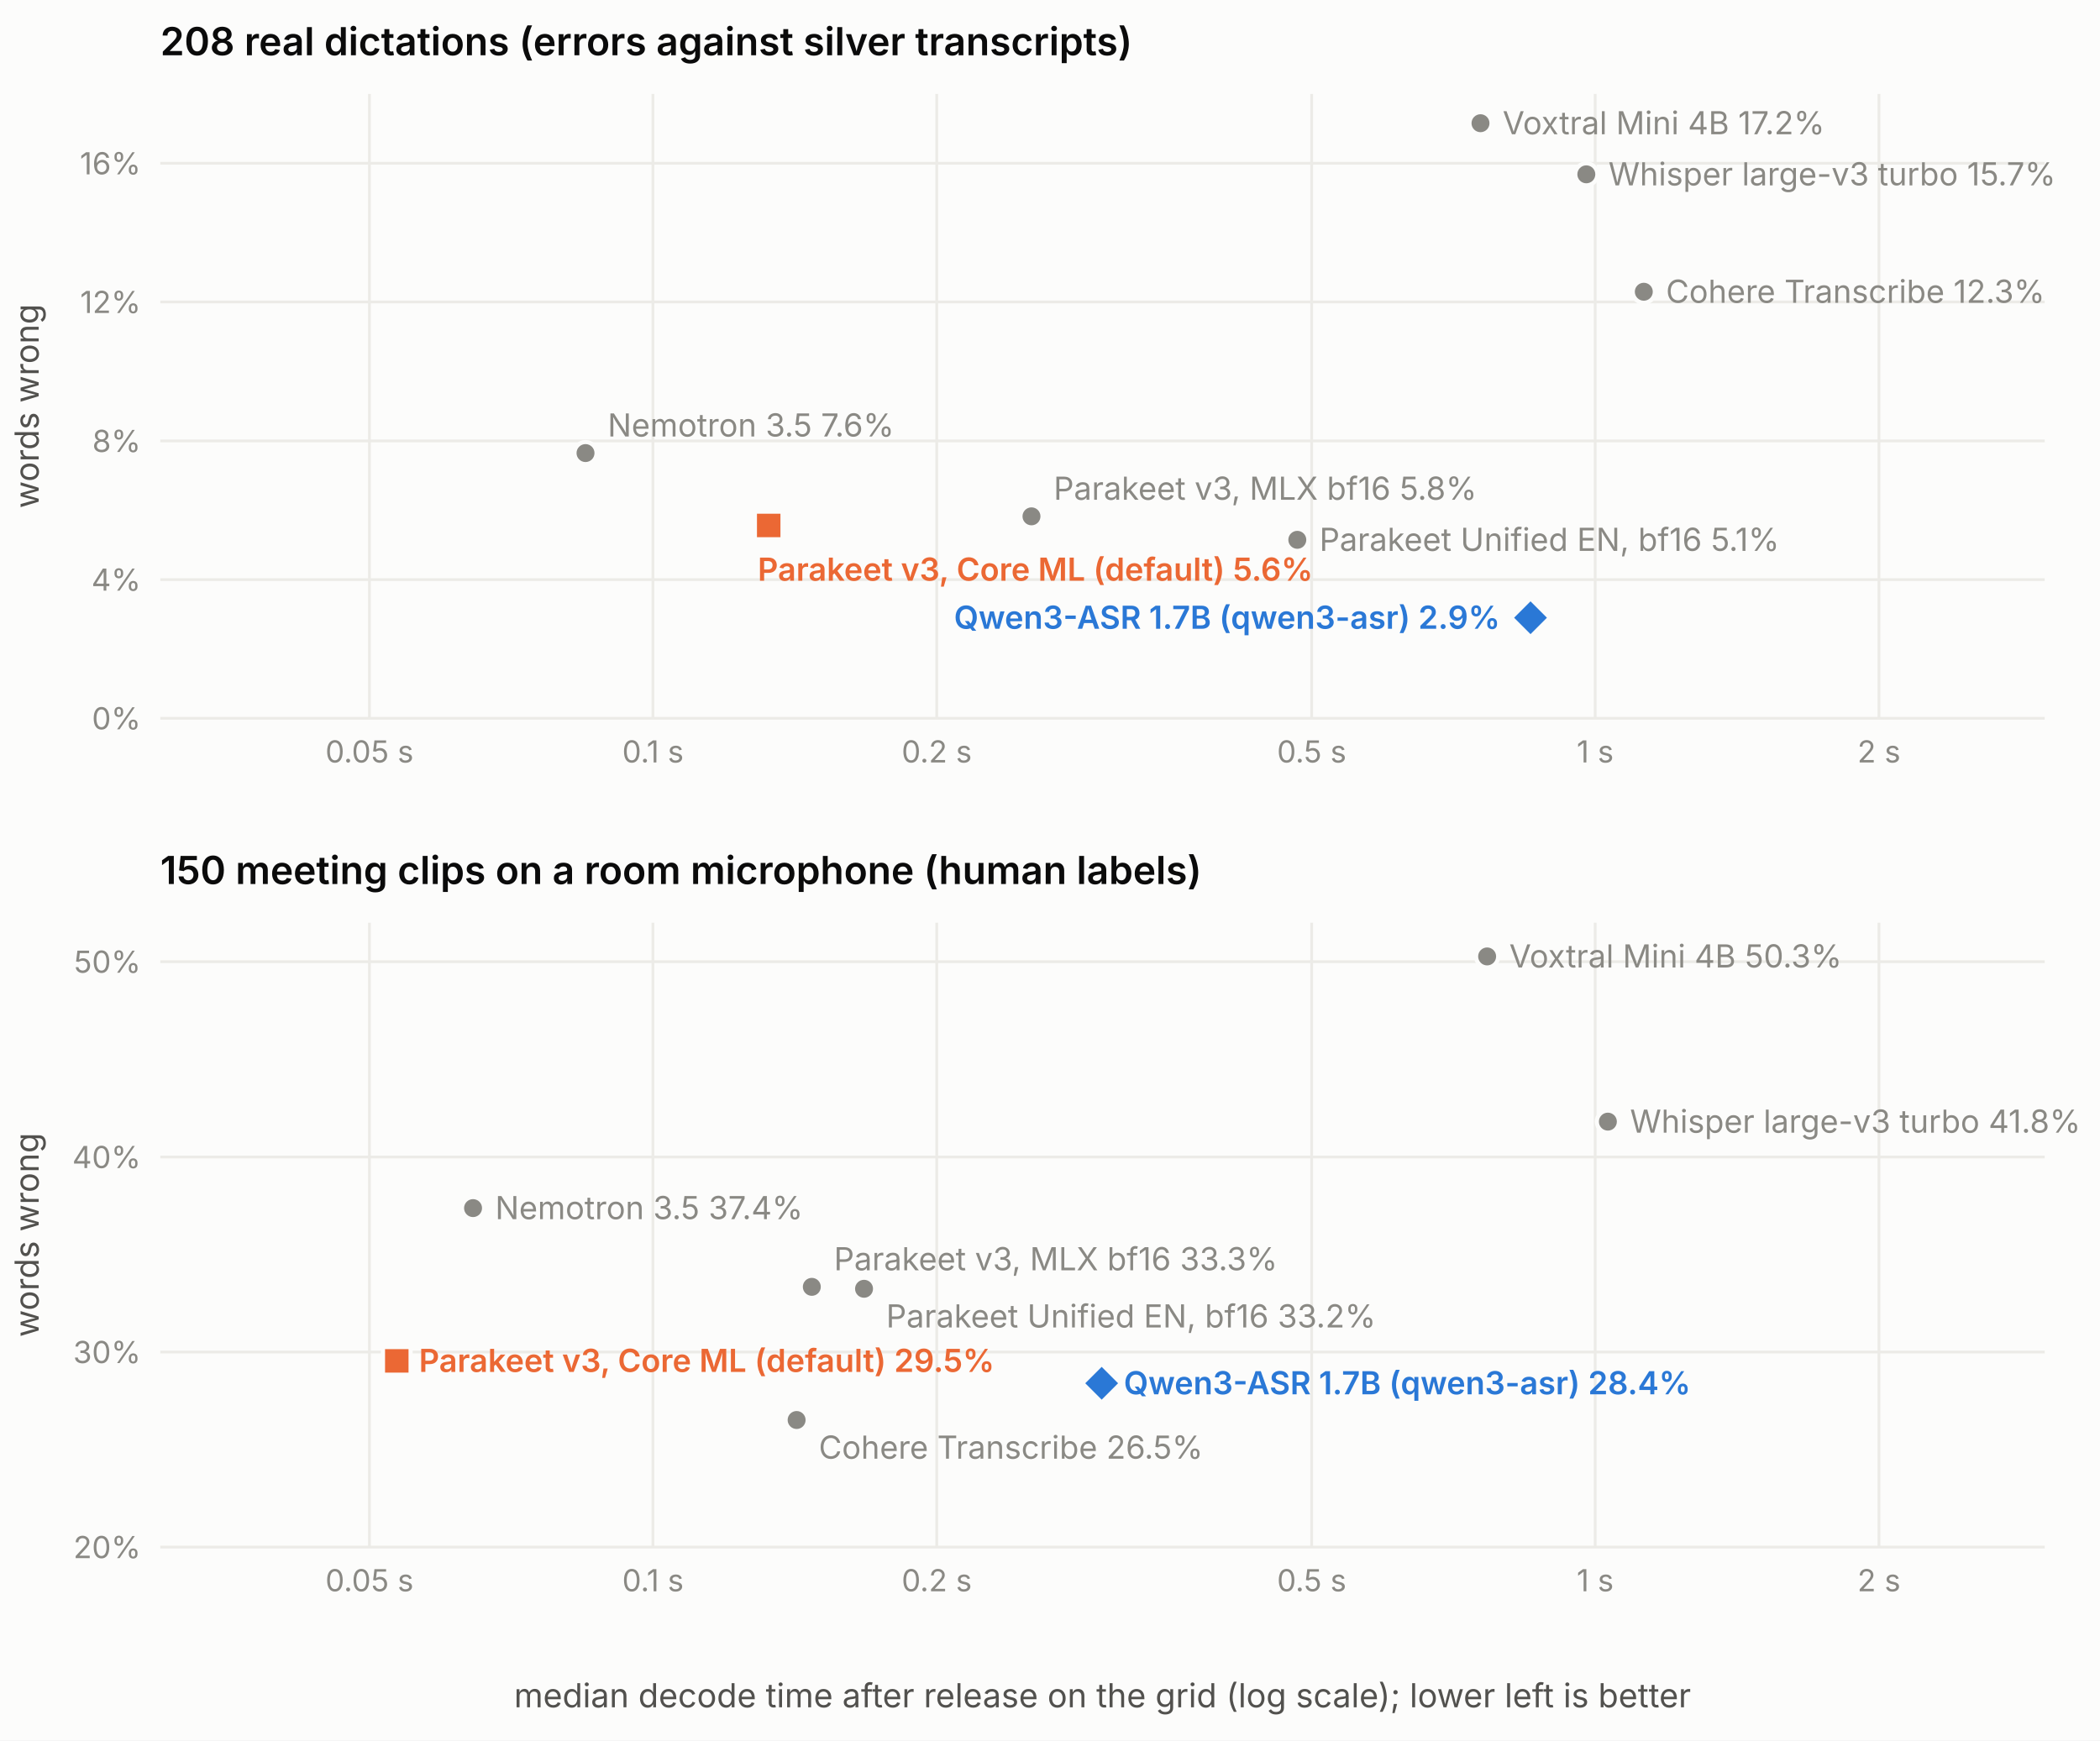
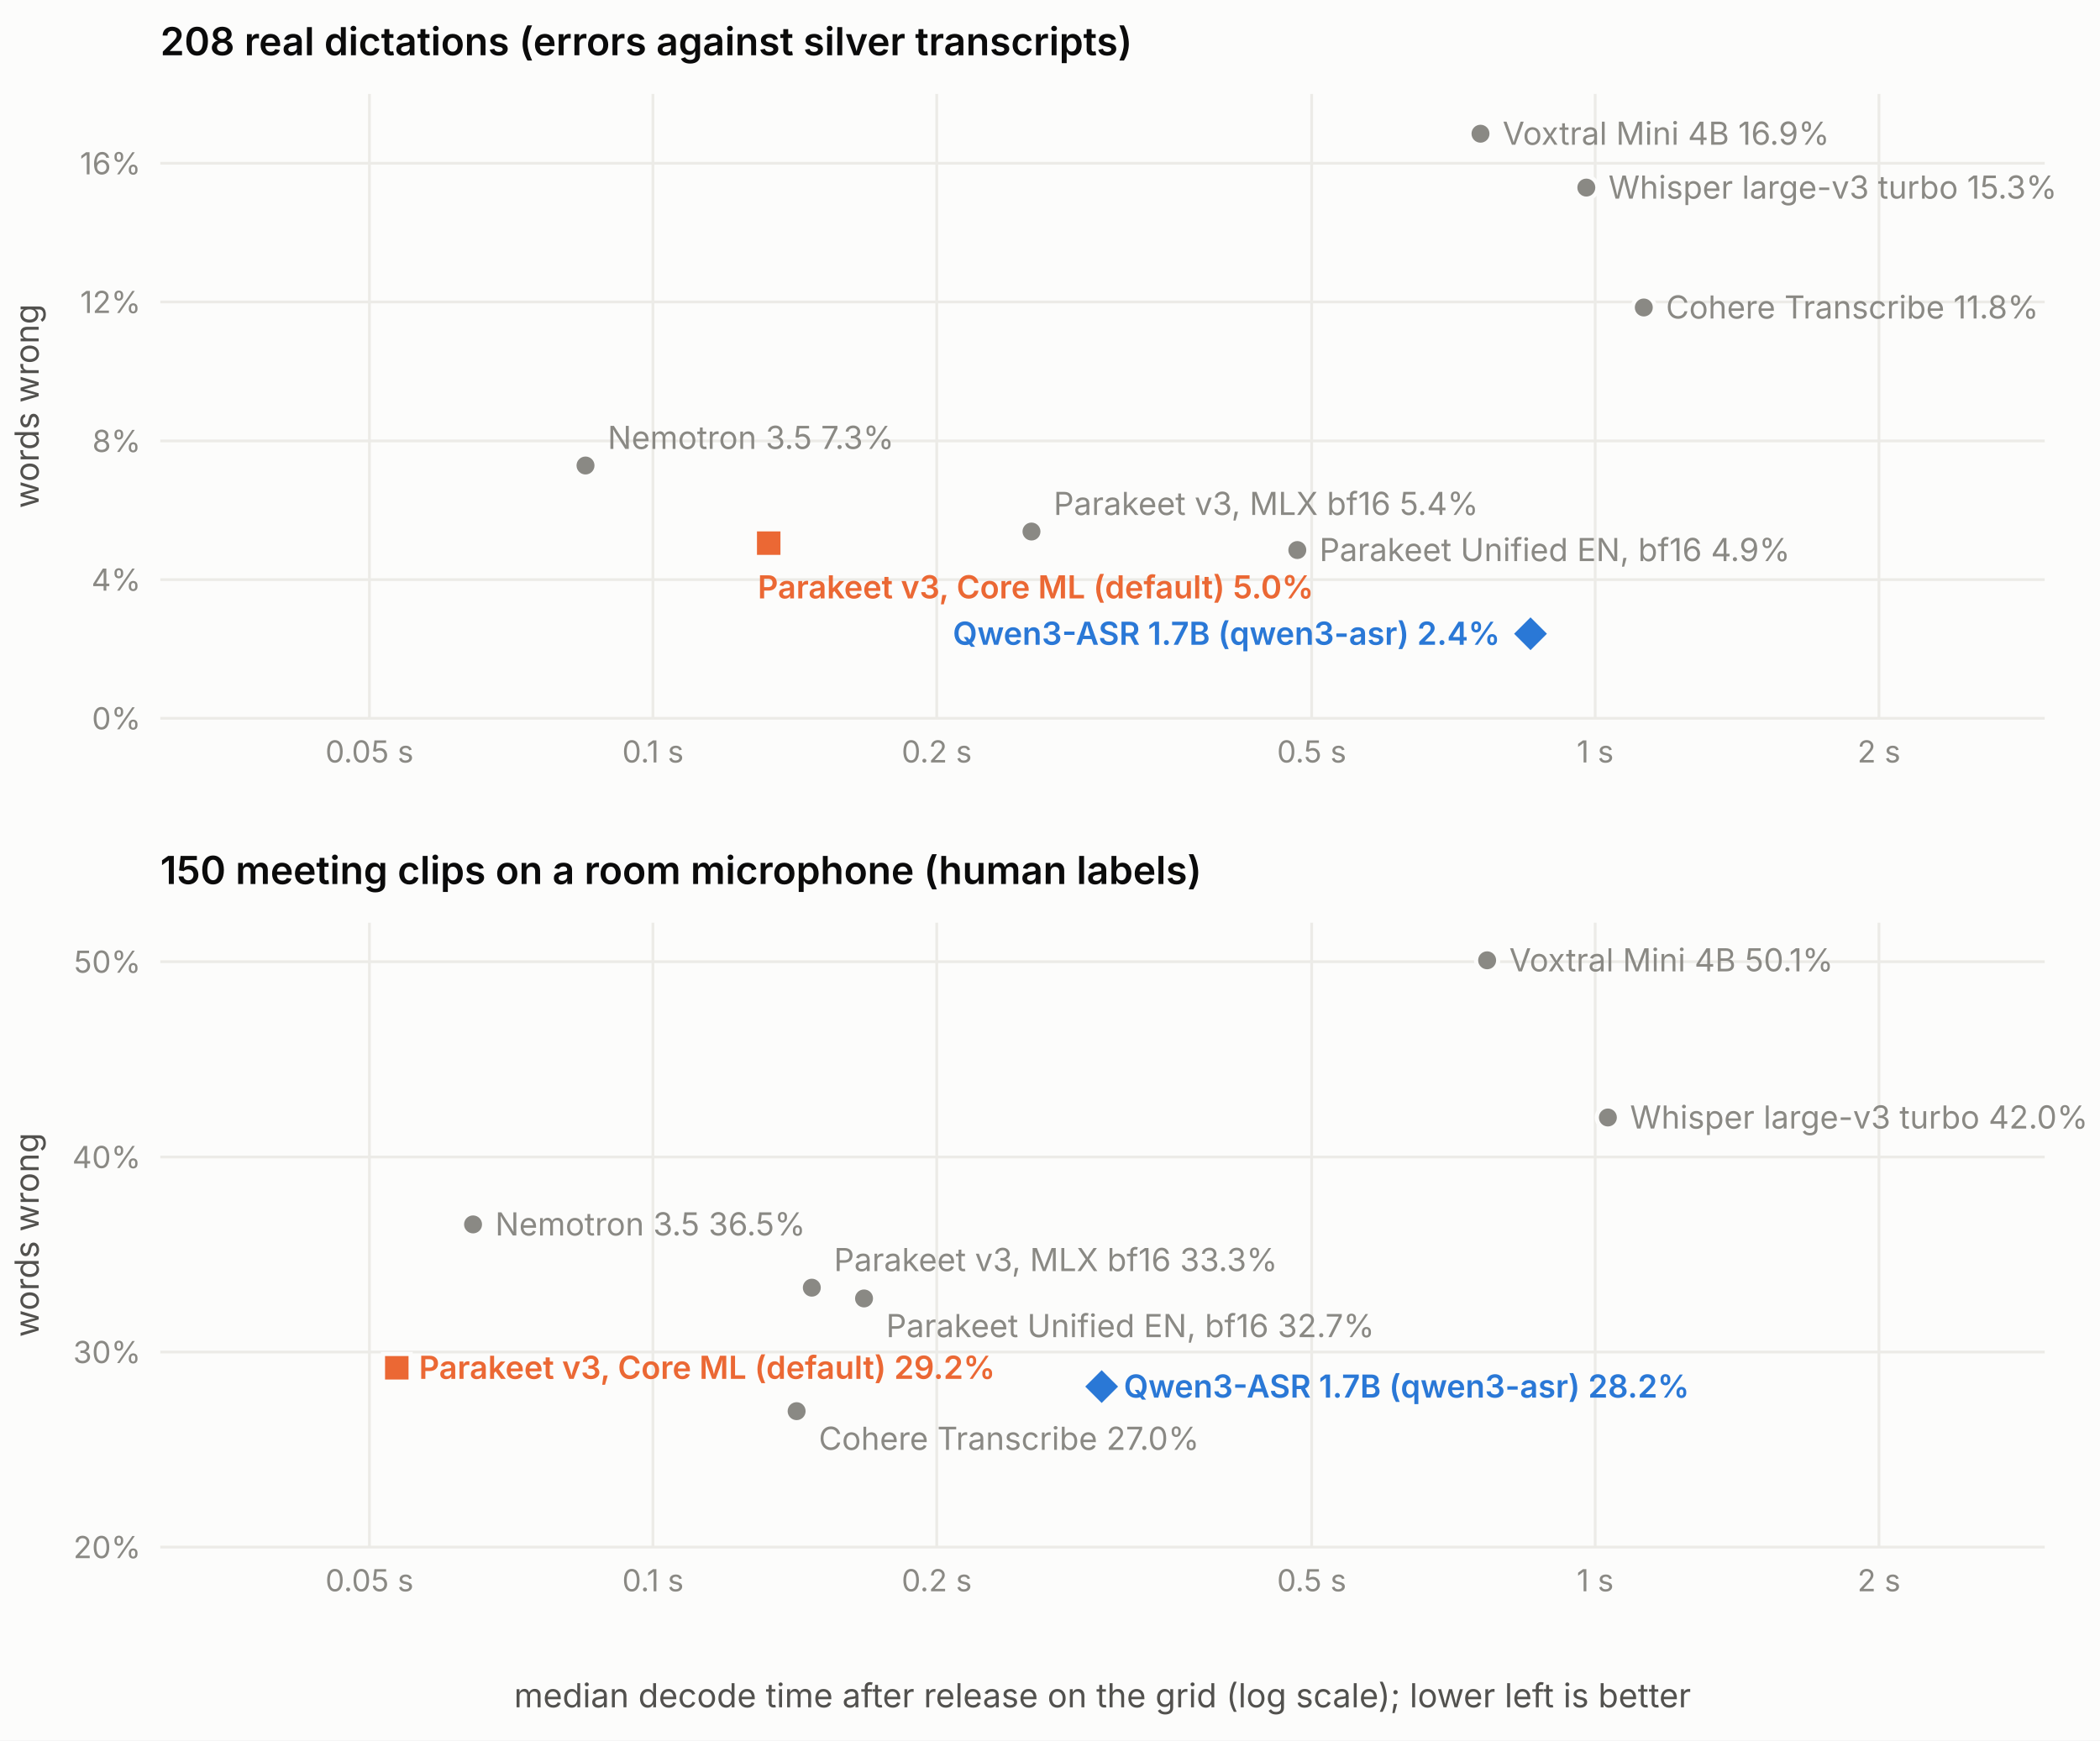
<svg xmlns="http://www.w3.org/2000/svg" viewBox="0 0 760 630" width="760" height="630" font-family="system-ui,-apple-system,Segoe UI,sans-serif">
  <style>.bg{fill:#fcfcfb}.grid{stroke:#ecebe7}.tick{fill:#8a8984;font-size:11px}.axis{fill:#52514e;font-size:12px}.title{fill:#0b0b0b;font-size:14px;font-weight:600}.lab{font-size:11.5px}.lab.default,.lab.qwen{font-weight:600}.default{fill:#eb6834}.qwen{fill:#2a78d6}.other{fill:#8a8984}.dot{stroke:#fcfcfb;stroke-width:1.5}@media (prefers-color-scheme:dark){.bg{fill:#1a1a19}.grid{stroke:#2a2a28}.tick{fill:#8f8e86}.axis{fill:#c3c2b7}.title{fill:#fff}.default{fill:#d95926}.qwen{fill:#3987e5}.other{fill:#8f8e86}.dot{stroke:#1a1a19}}</style>
  <rect class="bg" width="760" height="630" />
  <text class="title" x="58" y="20">208 real dictations (errors against silver transcripts)</text>
  <line class="grid" x1="133.7" x2="133.7" y1="34" y2="260" />
  <text class="tick" x="133.7" y="276" text-anchor="middle">0.05 s</text>
  <line class="grid" x1="236.3" x2="236.3" y1="34" y2="260" />
  <text class="tick" x="236.3" y="276" text-anchor="middle">0.1 s</text>
  <line class="grid" x1="339.0" x2="339.0" y1="34" y2="260" />
  <text class="tick" x="339.0" y="276" text-anchor="middle">0.2 s</text>
  <line class="grid" x1="474.7" x2="474.7" y1="34" y2="260" />
  <text class="tick" x="474.7" y="276" text-anchor="middle">0.5 s</text>
  <line class="grid" x1="577.3" x2="577.3" y1="34" y2="260" />
  <text class="tick" x="577.3" y="276" text-anchor="middle">1 s</text>
  <line class="grid" x1="680.0" x2="680.0" y1="34" y2="260" />
  <text class="tick" x="680.0" y="276" text-anchor="middle">2 s</text>
  <line class="grid" x1="58" x2="740" y1="260.0" y2="260.0" />
  <text class="tick" x="51" y="264.0" text-anchor="end">0%</text>
  <line class="grid" x1="58" x2="740" y1="209.8" y2="209.8" />
  <text class="tick" x="51" y="213.8" text-anchor="end">4%</text>
  <line class="grid" x1="58" x2="740" y1="159.6" y2="159.6" />
  <text class="tick" x="51" y="163.6" text-anchor="end">8%</text>
  <line class="grid" x1="58" x2="740" y1="109.3" y2="109.3" />
  <text class="tick" x="51" y="113.3" text-anchor="end">12%</text>
  <line class="grid" x1="58" x2="740" y1="59.1" y2="59.1" />
  <text class="tick" x="51" y="63.1" text-anchor="end">16%</text>
  <text class="axis" transform="translate(14 147.0) rotate(-90)" text-anchor="middle">words wrong</text>
-   <rect class="dot default" x="273.2" y="185.2" width="10" height="10" />
-   <text class="lab default" x="274.2" y="210.2" text-anchor="start">Parakeet v3, Core ML (default)  5.6%</text>
-   <path class="dot qwen" d="M553.9,216.6L560.9,223.6L553.9,230.6L546.9,223.6Z" />
-   <text class="lab qwen" x="542.9" y="227.6" text-anchor="end">Qwen3-ASR 1.7B (qwen3-asr)  2.9%</text>
-   <circle class="dot other" cx="373.3" cy="186.9" r="4" />
-   <text class="lab other" x="381.3" y="180.9" text-anchor="start">Parakeet v3, MLX bf16  5.8%</text>
-   <circle class="dot other" cx="469.5" cy="195.4" r="4" />
-   <text class="lab other" x="477.5" y="199.4" text-anchor="start">Parakeet Unified EN, bf16  5.1%</text>
-   <circle class="dot other" cx="574.1" cy="63.1" r="4" />
-   <text class="lab other" x="582.1" y="67.1" text-anchor="start">Whisper large-v3 turbo  15.7%</text>
-   <circle class="dot other" cx="594.9" cy="105.6" r="4" />
-   <text class="lab other" x="602.9" y="109.6" text-anchor="start">Cohere Transcribe  12.3%</text>
-   <circle class="dot other" cx="211.9" cy="164.0" r="4" />
-   <text class="lab other" x="219.9" y="158.0" text-anchor="start">Nemotron 3.5  7.6%</text>
-   <circle class="dot other" cx="535.8" cy="44.6" r="4" />
-   <text class="lab other" x="543.8" y="48.6" text-anchor="start">Voxtral Mini 4B  17.2%</text>
+   <rect class="dot default" x="273.2" y="191.6" width="10" height="10" />
+   <text class="lab default" x="274.2" y="216.6" text-anchor="start">Parakeet v3, Core ML (default)  5.0%</text>
+   <path class="dot qwen" d="M553.9,222.4L560.9,229.4L553.9,236.4L546.9,229.4Z" />
+   <text class="lab qwen" x="542.9" y="233.4" text-anchor="end">Qwen3-ASR 1.7B (qwen3-asr)  2.4%</text>
+   <circle class="dot other" cx="373.3" cy="192.4" r="4" />
+   <text class="lab other" x="381.3" y="186.4" text-anchor="start">Parakeet v3, MLX bf16  5.4%</text>
+   <circle class="dot other" cx="469.5" cy="199.1" r="4" />
+   <text class="lab other" x="477.5" y="203.1" text-anchor="start">Parakeet Unified EN, bf16  4.9%</text>
+   <circle class="dot other" cx="574.1" cy="67.9" r="4" />
+   <text class="lab other" x="582.1" y="71.9" text-anchor="start">Whisper large-v3 turbo  15.3%</text>
+   <circle class="dot other" cx="594.9" cy="111.3" r="4" />
+   <text class="lab other" x="602.9" y="115.3" text-anchor="start">Cohere Transcribe  11.8%</text>
+   <circle class="dot other" cx="211.9" cy="168.5" r="4" />
+   <text class="lab other" x="219.9" y="162.5" text-anchor="start">Nemotron 3.5  7.3%</text>
+   <circle class="dot other" cx="535.8" cy="48.4" r="4" />
+   <text class="lab other" x="543.8" y="52.4" text-anchor="start">Voxtral Mini 4B  16.9%</text>
  <text class="title" x="58" y="320">150 meeting clips on a room microphone (human labels)</text>
  <line class="grid" x1="133.7" x2="133.7" y1="334" y2="560" />
  <text class="tick" x="133.7" y="576" text-anchor="middle">0.05 s</text>
  <line class="grid" x1="236.3" x2="236.3" y1="334" y2="560" />
  <text class="tick" x="236.3" y="576" text-anchor="middle">0.1 s</text>
  <line class="grid" x1="339.0" x2="339.0" y1="334" y2="560" />
  <text class="tick" x="339.0" y="576" text-anchor="middle">0.2 s</text>
  <line class="grid" x1="474.7" x2="474.7" y1="334" y2="560" />
  <text class="tick" x="474.7" y="576" text-anchor="middle">0.5 s</text>
  <line class="grid" x1="577.3" x2="577.3" y1="334" y2="560" />
  <text class="tick" x="577.3" y="576" text-anchor="middle">1 s</text>
  <line class="grid" x1="680.0" x2="680.0" y1="334" y2="560" />
  <text class="tick" x="680.0" y="576" text-anchor="middle">2 s</text>
  <line class="grid" x1="58" x2="740" y1="560.0" y2="560.0" />
  <text class="tick" x="51" y="564.0" text-anchor="end">20%</text>
  <line class="grid" x1="58" x2="740" y1="489.4" y2="489.4" />
  <text class="tick" x="51" y="493.4" text-anchor="end">30%</text>
  <line class="grid" x1="58" x2="740" y1="418.8" y2="418.8" />
  <text class="tick" x="51" y="422.8" text-anchor="end">40%</text>
  <line class="grid" x1="58" x2="740" y1="348.1" y2="348.1" />
  <text class="tick" x="51" y="352.1" text-anchor="end">50%</text>
  <text class="axis" transform="translate(14 447.0) rotate(-90)" text-anchor="middle">words wrong</text>
-   <rect class="dot default" x="138.6" y="487.6" width="10" height="10" />
-   <text class="lab default" x="151.6" y="496.6" text-anchor="start">Parakeet v3, Core ML (default)  29.5%</text>
-   <path class="dot qwen" d="M398.7,493.7L405.7,500.7L398.7,507.7L391.7,500.7Z" />
-   <text class="lab qwen" x="406.7" y="504.7" text-anchor="start">Qwen3-ASR 1.7B (qwen3-asr)  28.4%</text>
-   <circle class="dot other" cx="293.8" cy="465.8" r="4" />
-   <text class="lab other" x="301.8" y="459.8" text-anchor="start">Parakeet v3, MLX bf16  33.3%</text>
-   <circle class="dot other" cx="312.7" cy="466.5" r="4" />
-   <text class="lab other" x="320.7" y="480.5" text-anchor="start">Parakeet Unified EN, bf16  33.2%</text>
-   <circle class="dot other" cx="581.9" cy="406.0" r="4" />
-   <text class="lab other" x="589.9" y="410.0" text-anchor="start">Whisper large-v3 turbo  41.8%</text>
-   <circle class="dot other" cx="288.3" cy="514.0" r="4" />
-   <text class="lab other" x="296.3" y="528.0" text-anchor="start">Cohere Transcribe  26.5%</text>
-   <circle class="dot other" cx="171.2" cy="437.3" r="4" />
-   <text class="lab other" x="179.2" y="441.3" text-anchor="start">Nemotron 3.5  37.4%</text>
-   <circle class="dot other" cx="538.2" cy="346.2" r="4" />
-   <text class="lab other" x="546.2" y="350.2" text-anchor="start">Voxtral Mini 4B  50.3%</text>
+   <rect class="dot default" x="138.6" y="490.1" width="10" height="10" />
+   <text class="lab default" x="151.6" y="499.1" text-anchor="start">Parakeet v3, Core ML (default)  29.2%</text>
+   <path class="dot qwen" d="M398.7,494.9L405.7,501.9L398.7,508.9L391.7,501.9Z" />
+   <text class="lab qwen" x="406.7" y="505.9" text-anchor="start">Qwen3-ASR 1.7B (qwen3-asr)  28.2%</text>
+   <circle class="dot other" cx="293.8" cy="466.1" r="4" />
+   <text class="lab other" x="301.8" y="460.1" text-anchor="start">Parakeet v3, MLX bf16  33.3%</text>
+   <circle class="dot other" cx="312.7" cy="470.0" r="4" />
+   <text class="lab other" x="320.7" y="484.0" text-anchor="start">Parakeet Unified EN, bf16  32.7%</text>
+   <circle class="dot other" cx="581.9" cy="404.5" r="4" />
+   <text class="lab other" x="589.9" y="408.5" text-anchor="start">Whisper large-v3 turbo  42.0%</text>
+   <circle class="dot other" cx="288.3" cy="510.8" r="4" />
+   <text class="lab other" x="296.3" y="524.8" text-anchor="start">Cohere Transcribe  27.0%</text>
+   <circle class="dot other" cx="171.2" cy="443.2" r="4" />
+   <text class="lab other" x="179.2" y="447.2" text-anchor="start">Nemotron 3.5  36.5%</text>
+   <circle class="dot other" cx="538.2" cy="347.6" r="4" />
+   <text class="lab other" x="546.2" y="351.6" text-anchor="start">Voxtral Mini 4B  50.1%</text>
  <text class="axis" x="399.0" y="618" text-anchor="middle">median decode time after release on the grid (log scale); lower left is better</text>
</svg>
